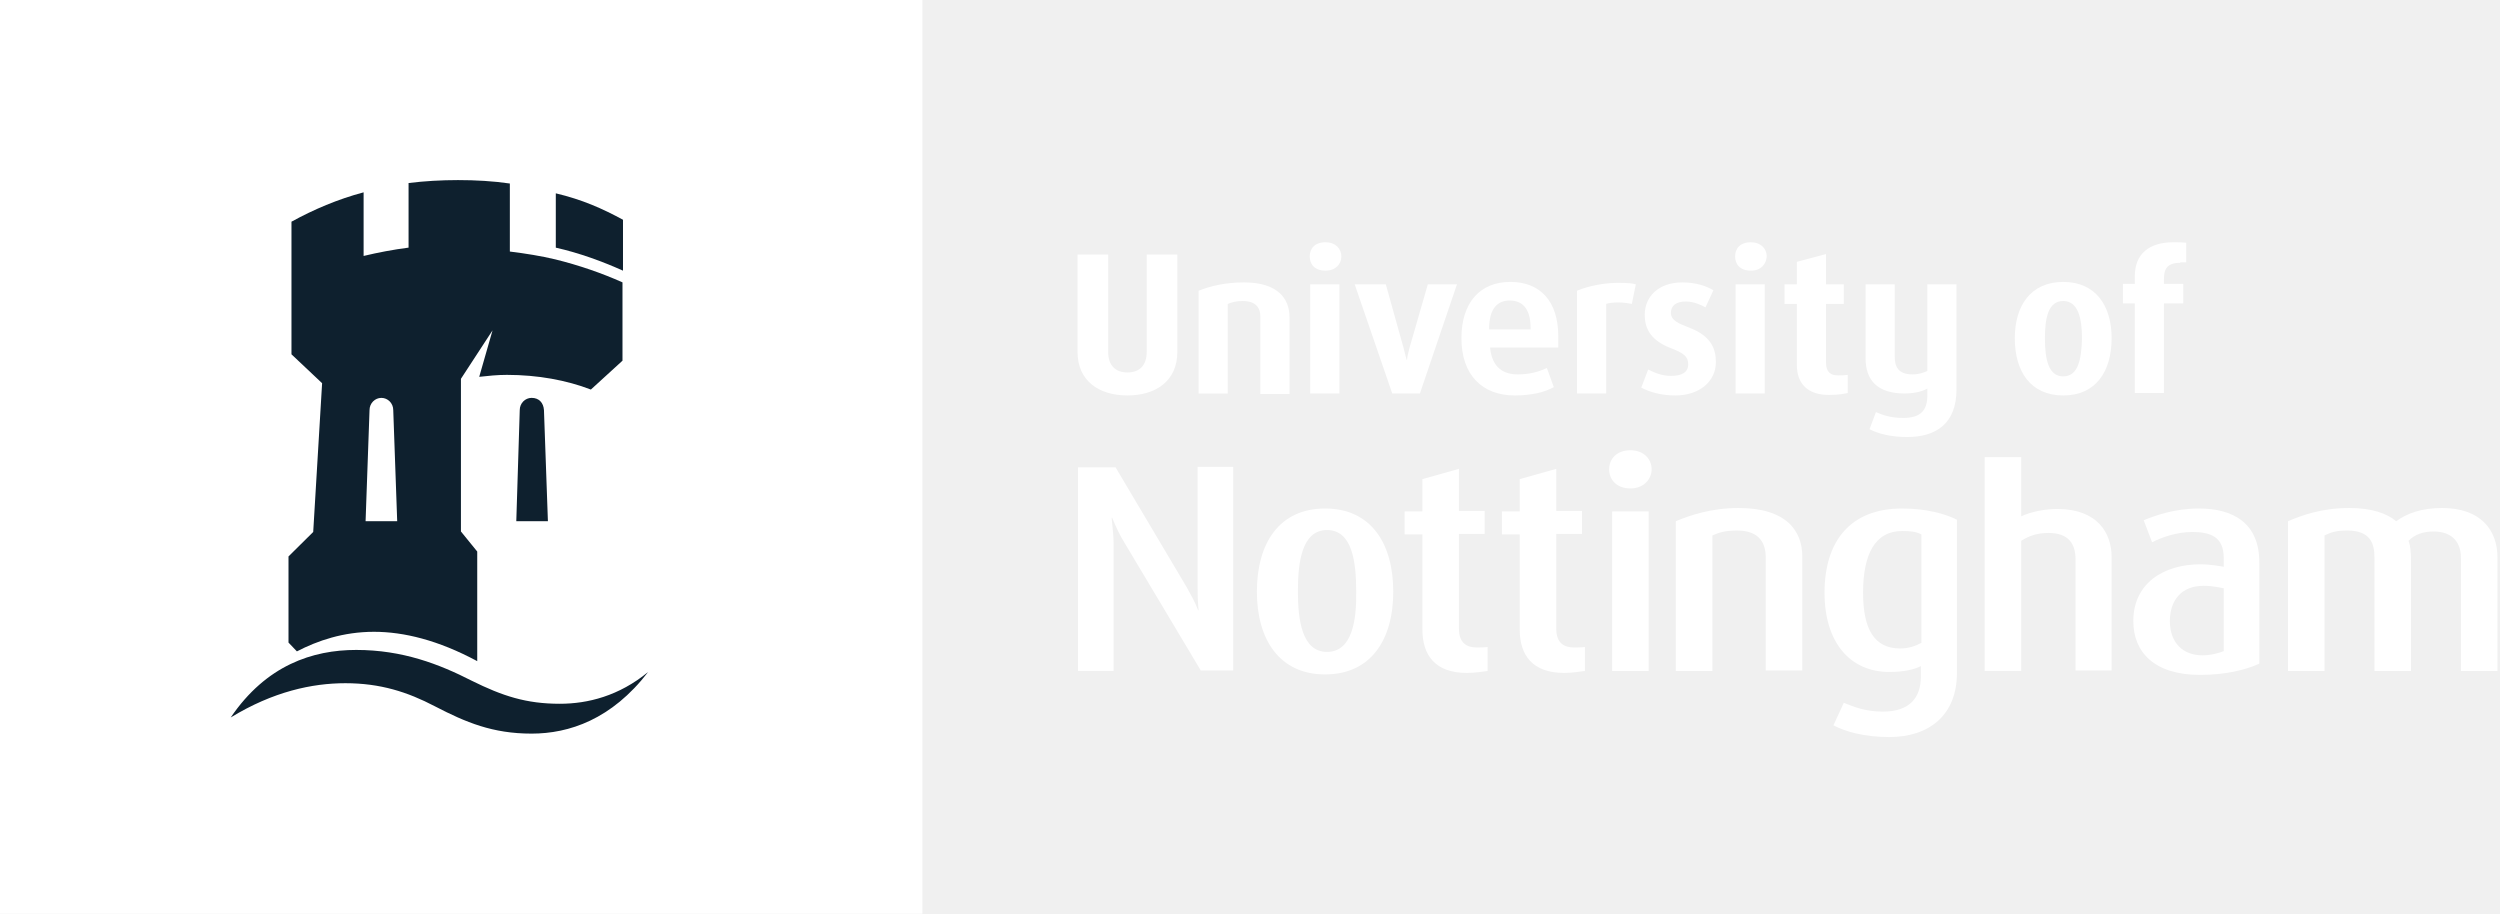
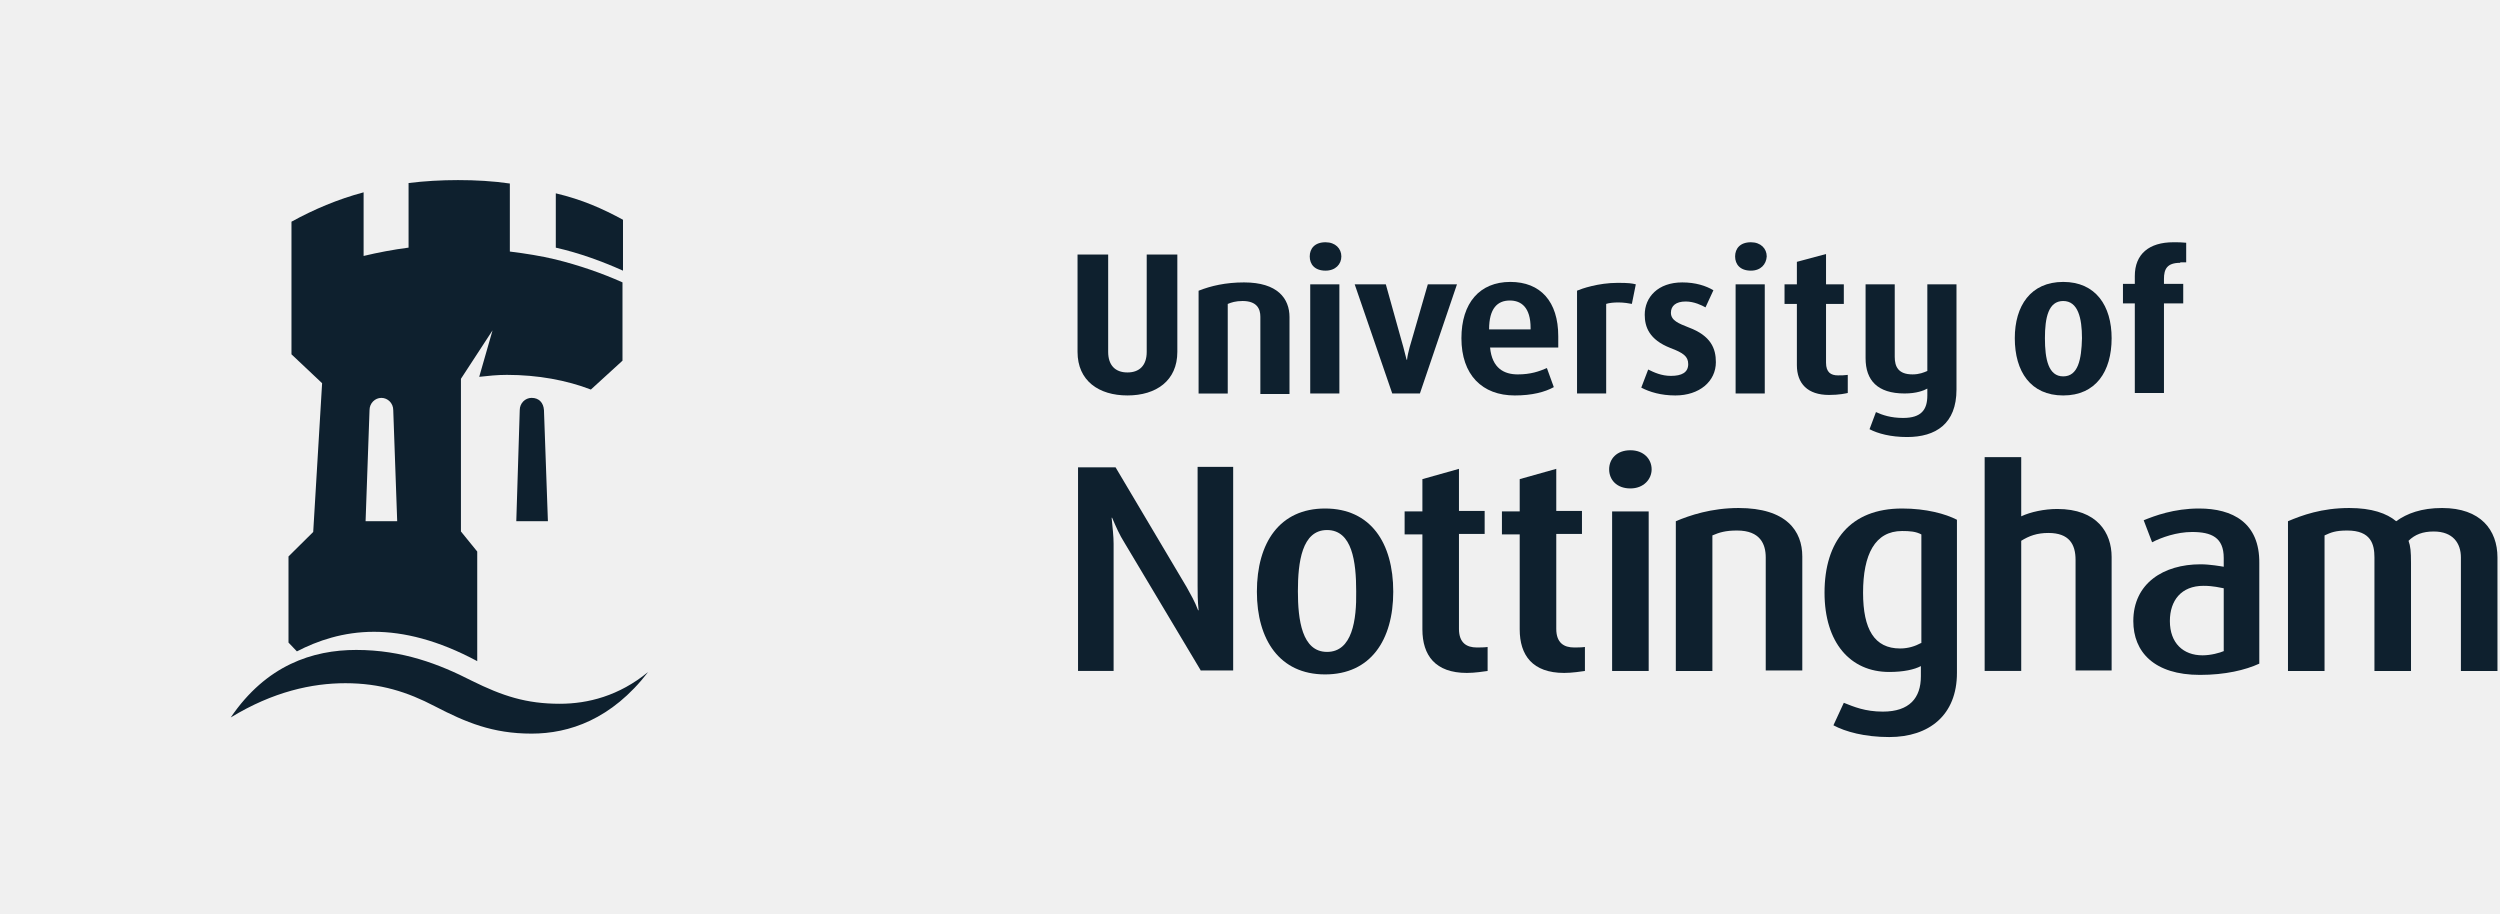
<svg xmlns="http://www.w3.org/2000/svg" width="197" height="72" viewBox="0 0 197 72" fill="none">
+   <style>
+ path { fill: #0E202E; }
+ path:nth-last-of-type(5) { display: none; }
+ </style>
  <path d="M193.919 52.873V43.926C193.919 42.808 193.296 41.882 191.778 41.882C190.921 41.882 190.298 42.114 189.792 42.615C189.948 43.039 189.987 43.464 189.987 44.35V52.873H187.106V43.926C187.106 42.885 186.834 41.805 184.965 41.805C184.03 41.805 183.68 41.959 183.174 42.191V52.873H180.293V41.072C181.383 40.61 182.94 40.031 185.121 40.031C186.911 40.031 188.079 40.456 188.819 41.072C189.676 40.456 190.805 40.031 192.44 40.031C195.476 40.031 196.8 41.767 196.8 43.926V52.873H193.919Z" fill="white" />
  <path d="M163.554 52.872V44.118C163.554 42.884 163.048 41.997 161.413 41.997C160.517 41.997 159.894 42.228 159.272 42.614V52.872H156.391V36.02H159.272V40.686C160.011 40.339 161.101 40.107 162.114 40.107C165.267 40.107 166.396 41.997 166.396 43.887V52.834H163.554V52.872Z" fill="white" />
  <path d="M128.475 38.489C127.385 38.489 126.801 37.794 126.801 36.984C126.801 36.175 127.385 35.48 128.475 35.48C129.526 35.48 130.149 36.175 130.149 36.984C130.149 37.756 129.526 38.489 128.475 38.489Z" fill="white" />
  <path d="M139.14 52.873V43.926C139.14 42.885 138.712 41.805 136.882 41.805C135.948 41.805 135.481 41.959 134.936 42.191V52.873H132.055V41.072C133.145 40.61 134.858 40.031 136.999 40.031C140.775 40.031 142.021 41.844 142.021 43.849V52.835H139.14V52.873Z" fill="white" />
  <path d="M127.035 52.873V40.301H129.916V52.873H127.035Z" fill="white" />
  <path d="M123.257 53.027C120.765 53.027 119.753 51.638 119.753 49.594V42.113H118.352V40.3H119.753V37.755L122.634 36.945V40.262H124.659V42.074H122.634V49.556C122.634 50.674 123.257 51.021 124.036 51.021C124.269 51.021 124.62 51.021 124.892 50.983V52.873C124.62 52.911 123.88 53.027 123.257 53.027Z" fill="white" />
  <path d="M115.589 53.027C113.097 53.027 112.085 51.638 112.085 49.594V42.113H110.684V40.3H112.085V37.755L114.966 36.945V40.262H116.991V42.074H114.966V49.556C114.966 50.674 115.589 51.021 116.368 51.021C116.601 51.021 116.952 51.021 117.224 50.983V52.873C116.952 52.911 116.212 53.027 115.589 53.027Z" fill="white" />
  <path d="M94.643 52.87L88.609 42.767C88.219 42.15 87.947 41.532 87.635 40.8H87.597C87.674 41.61 87.752 42.265 87.752 42.844V52.87H84.949V36.828H87.908L93.514 46.276C93.826 46.854 94.137 47.356 94.41 48.089H94.449C94.371 47.279 94.371 46.739 94.371 46.16V36.789H97.174V52.832H94.643V52.87Z" fill="white" />
  <path d="M173.283 40.07C171.298 40.07 169.78 40.649 168.923 40.996L169.585 42.731C170.325 42.346 171.531 41.921 172.738 41.921C174.257 41.921 175.23 42.346 175.23 43.965V44.66C174.996 44.621 174.14 44.467 173.4 44.467C170.48 44.467 168.105 45.971 168.105 48.94C168.105 51.37 169.741 53.182 173.361 53.182C175.347 53.182 176.943 52.797 178.033 52.295V44.389C178.072 41.189 175.931 40.07 173.283 40.07ZM175.269 51.293C174.919 51.447 174.218 51.64 173.556 51.64C172.038 51.64 170.986 50.676 170.986 48.94C170.986 47.32 171.882 46.163 173.634 46.163C174.451 46.163 174.957 46.318 175.23 46.356V51.293H175.269Z" fill="white" />
  <path d="M149.886 40.07C145.798 40.07 143.773 42.654 143.773 46.703C143.773 50.637 145.798 52.951 148.873 52.951C150.003 52.951 150.859 52.758 151.365 52.488V53.298C151.365 54.995 150.47 56.075 148.367 56.075C146.966 56.075 146.07 55.689 145.292 55.38L144.474 57.154C145.409 57.656 146.927 58.08 148.873 58.08C152.027 58.08 154.207 56.344 154.207 53.028V40.957C153.312 40.495 151.793 40.07 149.886 40.07ZM151.365 50.676C150.937 50.907 150.392 51.1 149.73 51.1C147.706 51.1 146.81 49.596 146.81 46.703C146.81 43.695 147.744 41.844 149.886 41.844C150.509 41.844 150.976 41.883 151.404 42.114V50.676H151.365Z" fill="white" />
  <path d="M104.416 40.07C100.834 40.07 99.043 42.77 99.043 46.626C99.043 50.406 100.834 53.144 104.416 53.144C107.997 53.144 109.788 50.444 109.788 46.626C109.788 42.77 107.997 40.07 104.416 40.07ZM104.571 51.37C102.586 51.37 102.274 48.825 102.274 46.588C102.274 44.312 102.586 41.767 104.571 41.767C106.557 41.767 106.868 44.274 106.868 46.588C106.907 48.863 106.557 51.37 104.571 51.37Z" fill="white" />
  <path d="M171.805 20.71C170.754 20.71 170.52 21.211 170.52 21.982V22.368H172.039V23.91H170.52V30.968H168.223V23.91H167.289V22.368H168.223V21.751C168.223 20.015 169.352 19.09 171.26 19.09C171.649 19.09 171.922 19.09 172.272 19.128V20.671H171.805V20.71Z" fill="white" />
  <path d="M150.278 34.438C148.993 34.438 147.981 34.168 147.319 33.821L147.825 32.472C148.331 32.703 148.993 32.934 149.967 32.934C151.407 32.934 151.874 32.279 151.874 31.16V30.62C151.602 30.775 151.018 31.006 150.083 31.006C147.942 31.006 147.008 29.965 147.008 28.23V22.406H149.305V28.114C149.305 28.885 149.577 29.502 150.706 29.502C151.251 29.502 151.602 29.348 151.874 29.232V22.406H154.171V30.698C154.171 33.397 152.536 34.438 150.278 34.438Z" fill="white" />
  <path d="M144.125 31.122C142.451 31.122 141.594 30.235 141.594 28.77V23.949H140.621V22.407H141.594V20.633L143.891 20.016V22.407H145.293V23.949H143.891V28.577C143.891 29.348 144.281 29.58 144.826 29.58C145.098 29.58 145.332 29.58 145.604 29.541V30.968C145.41 31.006 144.943 31.122 144.125 31.122Z" fill="white" />
  <path d="M136.766 31.006V22.406H139.063V31.006H136.766Z" fill="white" />
  <path d="M132.018 31.162C130.889 31.162 129.994 30.892 129.332 30.545L129.877 29.118C130.344 29.35 130.928 29.62 131.668 29.62C132.524 29.62 133.031 29.35 133.031 28.694C133.031 28.077 132.641 27.807 131.629 27.422C129.955 26.766 129.605 25.763 129.605 24.799C129.605 23.411 130.656 22.254 132.563 22.254C133.615 22.254 134.432 22.524 135.016 22.871L134.393 24.221C134.121 24.066 133.498 23.758 132.836 23.758C132.057 23.758 131.668 24.105 131.668 24.645C131.668 25.262 132.291 25.493 133.069 25.802C134.821 26.457 135.211 27.46 135.211 28.54C135.211 30.044 133.926 31.162 132.018 31.162Z" fill="white" />
  <path d="M128.591 23.947C128.435 23.909 127.929 23.832 127.54 23.832C127.15 23.832 126.8 23.87 126.567 23.947V31.005H124.27V22.906C124.62 22.752 125.944 22.289 127.462 22.289C128.357 22.289 128.591 22.328 128.902 22.405L128.591 23.947Z" fill="white" />
  <path d="M104.453 21.327C103.596 21.327 103.207 20.825 103.207 20.208C103.207 19.591 103.596 19.09 104.453 19.09C105.231 19.09 105.699 19.591 105.699 20.208C105.699 20.825 105.231 21.327 104.453 21.327Z" fill="white" />
  <path d="M111.889 31.006H109.709L106.75 22.406H109.203L110.332 26.456C110.449 26.841 110.721 27.844 110.838 28.345H110.877C110.916 27.844 111.227 26.841 111.344 26.456L112.512 22.406H114.809L111.889 31.006Z" fill="white" />
  <path d="M103.246 31.006V22.406H105.543V31.006H103.246Z" fill="white" />
  <path d="M137.972 21.327C137.116 21.327 136.727 20.825 136.727 20.208C136.727 19.591 137.116 19.09 137.972 19.09C138.751 19.09 139.218 19.591 139.218 20.208C139.179 20.825 138.751 21.327 137.972 21.327Z" fill="white" />
  <path d="M99.316 31.008V24.953C99.316 24.336 99.043 23.719 97.914 23.719C97.369 23.719 97.019 23.835 96.746 23.951V31.008H94.449V22.91C95.422 22.524 96.591 22.254 98.031 22.254C100.678 22.254 101.613 23.526 101.613 24.992V31.047H99.316V31.008Z" fill="white" />
  <path d="M88.842 31.161C86.584 31.161 84.91 30.004 84.91 27.729V20.055H87.324V27.729C87.324 28.77 87.869 29.349 88.842 29.349C89.777 29.349 90.361 28.809 90.361 27.729V20.055H92.774V27.729C92.774 30.004 91.1 31.161 88.842 31.161Z" fill="white" />
  <path d="M162.581 22.215C160.011 22.215 158.766 24.105 158.766 26.65C158.766 29.272 160.011 31.162 162.581 31.162C165.15 31.162 166.396 29.272 166.396 26.65C166.396 24.105 165.15 22.215 162.581 22.215ZM162.581 29.658C161.413 29.658 161.14 28.308 161.14 26.65C161.14 25.03 161.413 23.719 162.581 23.719C163.749 23.719 164.06 25.069 164.06 26.65C164.021 28.347 163.749 29.658 162.581 29.658Z" fill="white" />
  <path d="M122.791 26.495C122.791 23.757 121.389 22.215 119.014 22.215C116.601 22.215 115.16 23.873 115.16 26.65C115.16 29.542 116.795 31.162 119.365 31.162C120.727 31.162 121.74 30.892 122.44 30.506L121.895 29.002C121.272 29.272 120.611 29.503 119.598 29.503C118.547 29.503 117.574 29.041 117.418 27.383H122.791V26.495ZM120.611 25.956H117.34C117.34 24.297 118.002 23.68 118.975 23.68C119.871 23.68 120.611 24.22 120.611 25.84V25.956Z" fill="white" />
  <path d="M72.686 0H0V72H72.686V0Z" fill="white" />
  <path d="M49.092 17.317C47.456 16.43 45.899 15.736 43.797 15.234V19.515C45.666 19.939 47.456 20.595 49.092 21.328V17.317Z" fill="#0E202E" />
  <path d="M41.891 31.352C41.384 31.352 40.956 31.776 40.956 32.316L40.684 41.07H43.175L42.864 32.316C42.825 31.737 42.474 31.352 41.891 31.352Z" fill="#0E202E" />
  <path d="M44.108 55.457C41.461 55.457 39.592 54.84 37.178 53.644C34.609 52.333 31.728 51.215 28.068 51.215C24.642 51.215 20.983 52.41 18.18 56.537C21.528 54.493 24.603 53.837 27.212 53.837C29.976 53.837 32.117 54.531 34.258 55.65C36.711 56.922 38.813 57.809 41.889 57.809C44.848 57.809 48.196 56.691 51.077 52.95C48.78 54.84 46.327 55.457 44.108 55.457Z" fill="#0E202E" />
  <path d="M29.47 49.786C31.805 49.786 34.531 50.442 37.606 52.1V43.462L36.322 41.881V29.849L38.813 26.031L37.762 29.694C38.463 29.617 39.164 29.54 39.942 29.54C42.395 29.54 44.653 29.964 46.561 30.697L49.052 28.422V22.251C47.417 21.519 45.626 20.902 43.758 20.439C42.629 20.169 41.422 19.976 40.176 19.822V14.461C38.852 14.268 37.489 14.191 36.088 14.191C34.764 14.191 33.441 14.268 32.195 14.423V19.513C30.988 19.668 29.781 19.899 28.652 20.169V15.155C26.628 15.695 24.72 16.505 22.968 17.469V27.92L25.382 30.196L24.681 41.919L22.734 43.847V50.635L23.396 51.329C25.031 50.481 27.056 49.786 29.47 49.786ZM29.119 32.317C29.119 31.777 29.547 31.353 30.053 31.353C30.56 31.353 30.988 31.777 30.988 32.317L31.299 41.071H28.808L29.119 32.317Z" fill="#0E202E" />
</svg>
